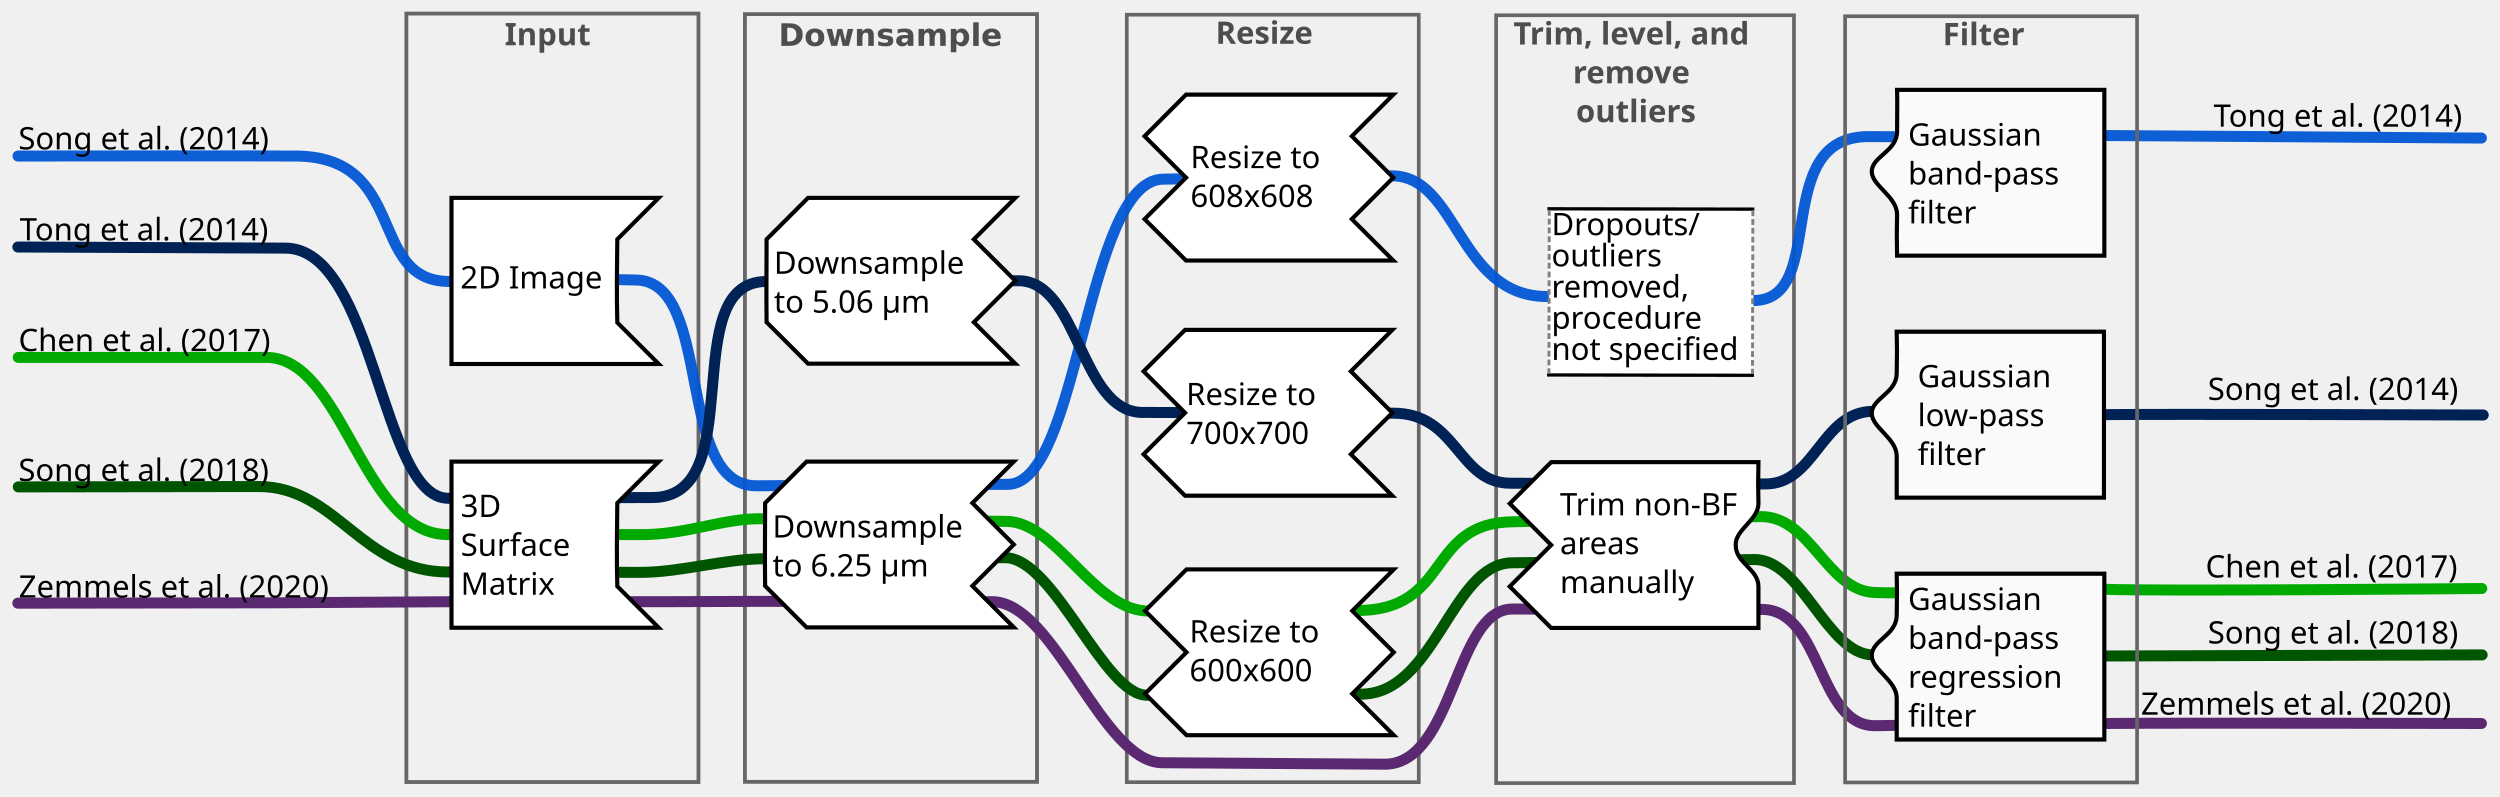
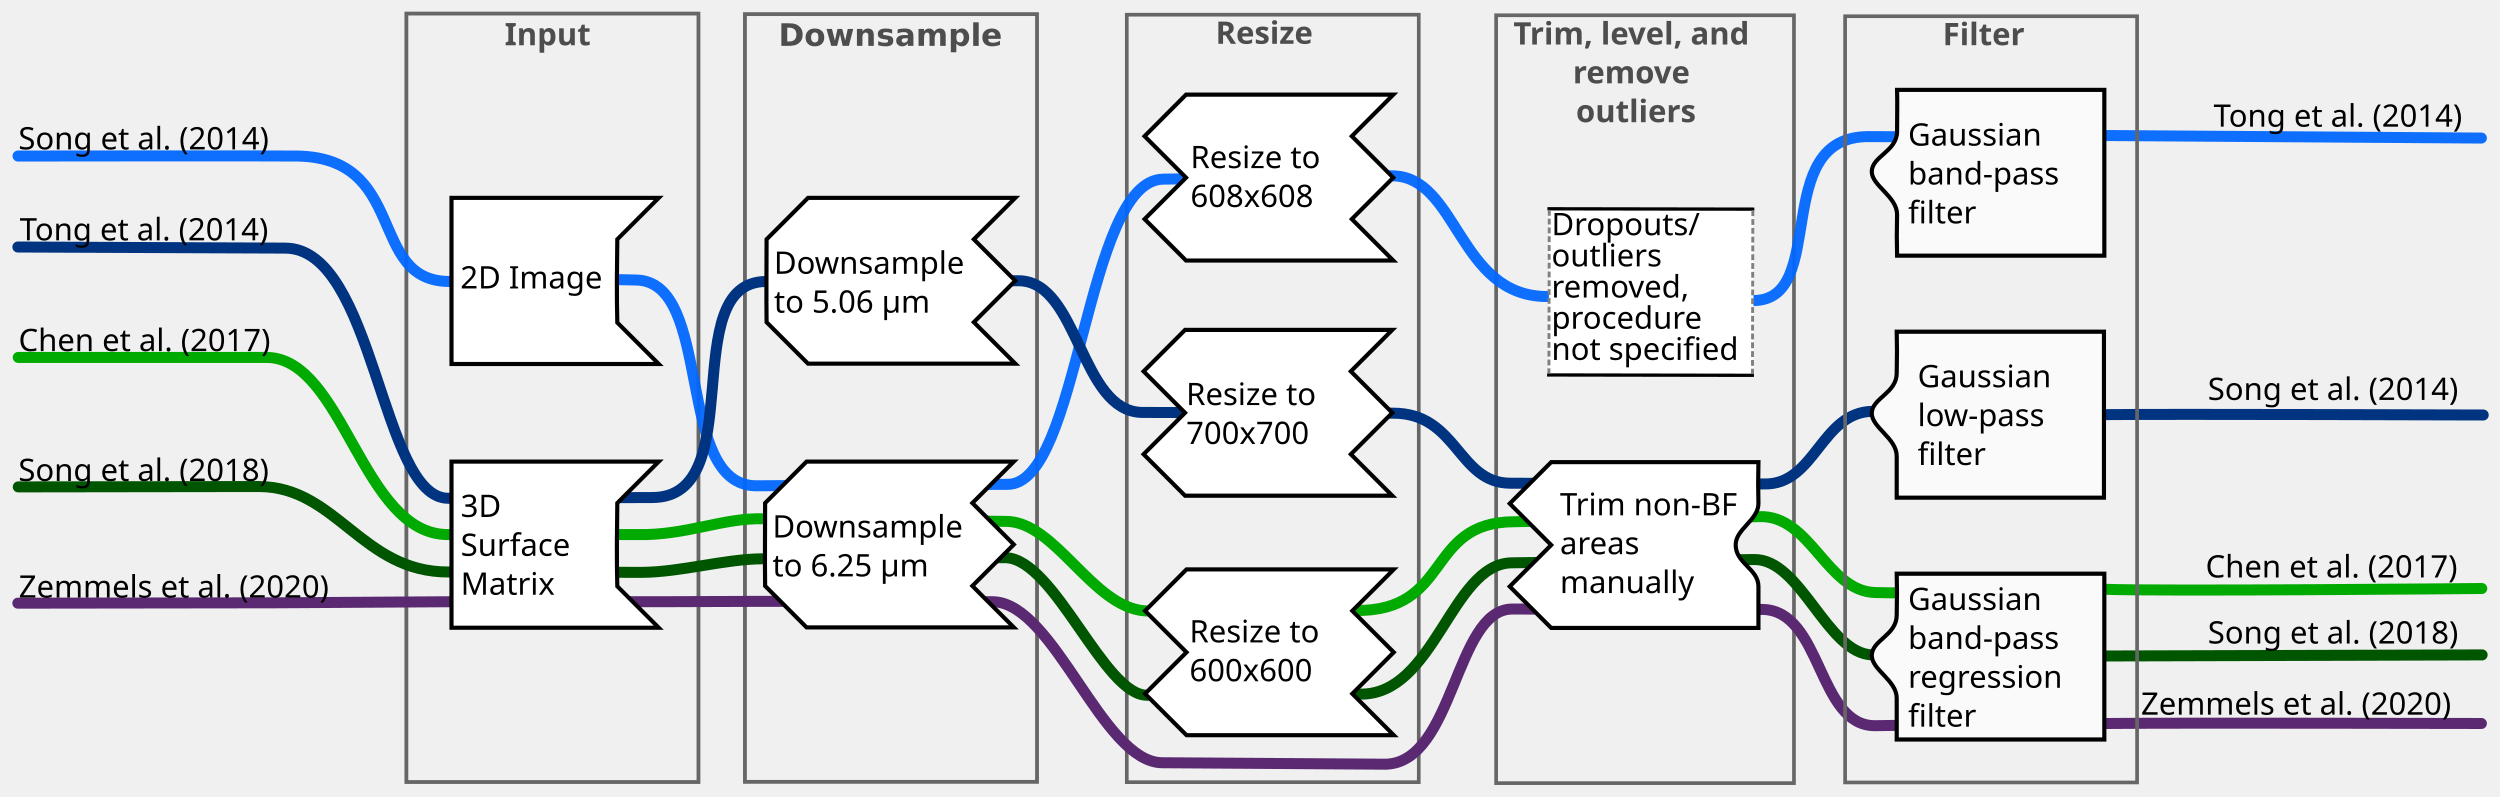
<svg xmlns="http://www.w3.org/2000/svg" xmlns:ns1="http://www.openswatchbook.org/uri/2009/osb" width="26.82in" height="8.547in" viewBox="0 0 681.2 217.2" version="1.1" id="svg8">
  <defs id="defs2">
    <linearGradient id="linearGradient6307" ns1:paint="solid">
      <stop style="stop-color:#000000;stop-opacity:1;" offset="0" id="stop6305" />
    </linearGradient>
    <linearGradient id="linearGradient4867" ns1:paint="solid">
      <stop style="stop-color:#f9ff00;stop-opacity:0;" offset="0" id="stop4865" />
    </linearGradient>
  </defs>
  <g id="layer3" transform="translate(-19.69,-73.96)" />
  <g id="layer1" transform="translate(-23.49,98.24)" />
  <g id="layer4" transform="translate(-19.69,-73.96)" />
  <g id="g7510" transform="translate(3.107,-90.66)">
    <rect y="94.51" x="199.8" height="209.3" width="79.63" id="rect6431-1" style="opacity:1;vector-effect:none;fill:none;fill-opacity:1;stroke:#666666;stroke-width:1.04;stroke-linecap:butt;stroke-linejoin:miter;stroke-miterlimit:4;stroke-dasharray:none;stroke-dashoffset:0;stroke-opacity:1" />
    <g transform="translate(71.03,4.613)" id="g7355">
      <path d="M 140.3,93.59 V 97.36 H 140.8 Q 141.8,97.36 142.3,96.87 Q 142.8,96.39 142.8,95.47 Q 142.8,94.55 142.3,94.07 Q 141.8,93.59 140.8,93.59 Z M 138.7,92.39 H 140.4 Q 141.8,92.39 142.4,92.59 Q 143.1,92.79 143.6,93.27 Q 144.1,93.69 144.3,94.23 Q 144.5,94.78 144.5,95.47 Q 144.5,96.17 144.3,96.72 Q 144.1,97.26 143.6,97.68 Q 143.1,98.16 142.4,98.36 Q 141.7,98.56 140.4,98.56 H 138.7 Z" style="font-style:normal;font-variant:normal;font-weight:bold;font-stretch:normal;font-size:8.467px;line-height:1.25;font-family:sans-serif;-inkscape-font-specification:'sans-serif, Bold';font-variant-ligatures:normal;font-variant-caps:normal;font-variant-numeric:normal;font-feature-settings:normal;text-align:start;letter-spacing:0px;word-spacing:0px;writing-mode:lr-tb;text-anchor:start;fill:#4d4d4d;fill-opacity:1;stroke:none;stroke-width:0.265" id="path7314" />
      <path d="M 147.8,94.88 Q 147.4,94.88 147.1,95.23 Q 146.8,95.58 146.8,96.25 Q 146.8,96.91 147.1,97.27 Q 147.4,97.62 147.8,97.62 Q 148.3,97.62 148.6,97.27 Q 148.8,96.91 148.8,96.25 Q 148.8,95.58 148.6,95.23 Q 148.3,94.88 147.8,94.88 Z M 147.8,93.82 Q 149,93.82 149.7,94.46 Q 150.4,95.11 150.4,96.25 Q 150.4,97.39 149.7,98.03 Q 149,98.68 147.8,98.68 Q 146.6,98.68 146,98.03 Q 145.3,97.39 145.3,96.25 Q 145.3,95.11 146,94.46 Q 146.6,93.82 147.8,93.82 Z" style="font-style:normal;font-variant:normal;font-weight:bold;font-stretch:normal;font-size:8.467px;line-height:1.25;font-family:sans-serif;-inkscape-font-specification:'sans-serif, Bold';font-variant-ligatures:normal;font-variant-caps:normal;font-variant-numeric:normal;font-feature-settings:normal;text-align:start;letter-spacing:0px;word-spacing:0px;writing-mode:lr-tb;text-anchor:start;fill:#4d4d4d;fill-opacity:1;stroke:none;stroke-width:0.265" id="path7316" />
      <path d="M 151,93.93 H 152.5 L 153.3,97.12 L 154,93.93 H 155.3 L 156.1,97.09 L 156.8,93.93 H 158.3 L 157.1,98.56 H 155.4 L 154.7,95.38 L 153.9,98.56 H 152.3 Z" style="font-style:normal;font-variant:normal;font-weight:bold;font-stretch:normal;font-size:8.467px;line-height:1.25;font-family:sans-serif;-inkscape-font-specification:'sans-serif, Bold';font-variant-ligatures:normal;font-variant-caps:normal;font-variant-numeric:normal;font-feature-settings:normal;text-align:start;letter-spacing:0px;word-spacing:0px;writing-mode:lr-tb;text-anchor:start;fill:#4d4d4d;fill-opacity:1;stroke:none;stroke-width:0.265" id="path7318" />
      <path d="M 163.9,95.74 V 98.56 H 162.4 V 98.1 V 96.4 Q 162.4,95.8 162.4,95.58 Q 162.4,95.35 162.3,95.24 Q 162.2,95.1 162.1,95.02 Q 161.9,94.93 161.8,94.93 Q 161.3,94.93 161,95.29 Q 160.8,95.65 160.8,96.28 V 98.56 H 159.3 V 93.93 H 160.8 V 94.61 Q 161.1,94.2 161.5,94.01 Q 161.8,93.82 162.3,93.82 Q 163.1,93.82 163.5,94.31 Q 163.9,94.8 163.9,95.74 Z" style="font-style:normal;font-variant:normal;font-weight:bold;font-stretch:normal;font-size:8.467px;line-height:1.25;font-family:sans-serif;-inkscape-font-specification:'sans-serif, Bold';font-variant-ligatures:normal;font-variant-caps:normal;font-variant-numeric:normal;font-feature-settings:normal;text-align:start;letter-spacing:0px;word-spacing:0px;writing-mode:lr-tb;text-anchor:start;fill:#4d4d4d;fill-opacity:1;stroke:none;stroke-width:0.265" id="path7320" />
      <path d="M 168.9,94.07 V 95.2 Q 168.5,95 168,94.9 Q 167.6,94.8 167.2,94.8 Q 166.8,94.8 166.6,94.91 Q 166.4,95.01 166.4,95.23 Q 166.4,95.41 166.5,95.5 Q 166.7,95.6 167.1,95.65 L 167.3,95.68 Q 168.5,95.83 168.9,96.16 Q 169.2,96.49 169.2,97.2 Q 169.2,97.94 168.7,98.31 Q 168.2,98.68 167.1,98.68 Q 166.6,98.68 166.1,98.61 Q 165.6,98.54 165.1,98.39 V 97.27 Q 165.6,97.48 166,97.59 Q 166.5,97.7 167,97.7 Q 167.4,97.7 167.6,97.58 Q 167.8,97.46 167.8,97.22 Q 167.8,97.02 167.7,96.93 Q 167.5,96.83 167.1,96.77 L 166.8,96.74 Q 165.8,96.62 165.4,96.28 Q 165,95.95 165,95.26 Q 165,94.53 165.6,94.17 Q 166.1,93.82 167.1,93.82 Q 167.5,93.82 168,93.88 Q 168.4,93.94 168.9,94.07 Z" style="font-style:normal;font-variant:normal;font-weight:bold;font-stretch:normal;font-size:8.467px;line-height:1.25;font-family:sans-serif;-inkscape-font-specification:'sans-serif, Bold';font-variant-ligatures:normal;font-variant-caps:normal;font-variant-numeric:normal;font-feature-settings:normal;text-align:start;letter-spacing:0px;word-spacing:0px;writing-mode:lr-tb;text-anchor:start;fill:#4d4d4d;fill-opacity:1;stroke:none;stroke-width:0.265" id="path7322" />
      <path d="M 172.4,96.48 Q 172,96.48 171.7,96.63 Q 171.5,96.79 171.5,97.1 Q 171.5,97.38 171.7,97.54 Q 171.9,97.7 172.2,97.7 Q 172.6,97.7 172.9,97.4 Q 173.2,97.1 173.2,96.65 V 96.48 Z M 174.7,95.92 V 98.56 H 173.2 V 97.87 Q 172.9,98.3 172.5,98.49 Q 172.2,98.68 171.6,98.68 Q 170.9,98.68 170.5,98.26 Q 170,97.84 170,97.17 Q 170,96.36 170.6,95.98 Q 171.1,95.6 172.3,95.6 H 173.2 V 95.48 Q 173.2,95.13 172.9,94.97 Q 172.7,94.8 172.1,94.8 Q 171.6,94.8 171.2,94.9 Q 170.8,94.99 170.4,95.18 V 94.05 Q 170.9,93.94 171.4,93.88 Q 171.9,93.82 172.3,93.82 Q 173.6,93.82 174.1,94.31 Q 174.7,94.81 174.7,95.92 Z" style="font-style:normal;font-variant:normal;font-weight:bold;font-stretch:normal;font-size:8.467px;line-height:1.25;font-family:sans-serif;-inkscape-font-specification:'sans-serif, Bold';font-variant-ligatures:normal;font-variant-caps:normal;font-variant-numeric:normal;font-feature-settings:normal;text-align:start;letter-spacing:0px;word-spacing:0px;writing-mode:lr-tb;text-anchor:start;fill:#4d4d4d;fill-opacity:1;stroke:none;stroke-width:0.265" id="path7324" />
      <path d="M 180.4,94.7 Q 180.7,94.27 181,94.05 Q 181.4,93.82 181.9,93.82 Q 182.7,93.82 183.1,94.31 Q 183.5,94.8 183.5,95.74 V 98.56 H 182 V 96.15 Q 182,96.09 182,96.03 Q 182,95.98 182,95.87 Q 182,95.38 181.9,95.16 Q 181.8,94.93 181.4,94.93 Q 181,94.93 180.8,95.28 Q 180.6,95.63 180.5,96.29 V 98.56 H 179.1 V 96.15 Q 179.1,95.38 178.9,95.16 Q 178.8,94.93 178.5,94.93 Q 178,94.93 177.8,95.29 Q 177.6,95.63 177.6,96.28 V 98.56 H 176.1 V 93.93 H 177.6 V 94.61 Q 177.8,94.21 178.2,94.02 Q 178.5,93.82 179,93.82 Q 179.4,93.82 179.8,94.05 Q 180.2,94.28 180.4,94.7 Z" style="font-style:normal;font-variant:normal;font-weight:bold;font-stretch:normal;font-size:8.467px;line-height:1.25;font-family:sans-serif;-inkscape-font-specification:'sans-serif, Bold';font-variant-ligatures:normal;font-variant-caps:normal;font-variant-numeric:normal;font-feature-settings:normal;text-align:start;letter-spacing:0px;word-spacing:0px;writing-mode:lr-tb;text-anchor:start;fill:#4d4d4d;fill-opacity:1;stroke:none;stroke-width:0.265" id="path7326" />
      <path d="M 186.4,97.89 V 100.3 H 184.9 V 93.93 H 186.4 V 94.61 Q 186.7,94.2 187.1,94.01 Q 187.4,93.82 187.9,93.82 Q 188.8,93.82 189.3,94.5 Q 189.9,95.18 189.9,96.25 Q 189.9,97.32 189.3,98 Q 188.8,98.68 187.9,98.68 Q 187.4,98.68 187.1,98.49 Q 186.7,98.3 186.4,97.89 Z M 187.4,94.89 Q 186.9,94.89 186.6,95.24 Q 186.4,95.59 186.4,96.25 Q 186.4,96.91 186.6,97.26 Q 186.9,97.6 187.4,97.6 Q 187.9,97.6 188.1,97.26 Q 188.4,96.91 188.4,96.25 Q 188.4,95.59 188.1,95.24 Q 187.9,94.89 187.4,94.89 Z" style="font-style:normal;font-variant:normal;font-weight:bold;font-stretch:normal;font-size:8.467px;line-height:1.25;font-family:sans-serif;-inkscape-font-specification:'sans-serif, Bold';font-variant-ligatures:normal;font-variant-caps:normal;font-variant-numeric:normal;font-feature-settings:normal;text-align:start;letter-spacing:0px;word-spacing:0px;writing-mode:lr-tb;text-anchor:start;fill:#4d4d4d;fill-opacity:1;stroke:none;stroke-width:0.265" id="path7328" />
      <path d="M 191,92.13 H 192.5 V 98.56 H 191 Z" style="font-style:normal;font-variant:normal;font-weight:bold;font-stretch:normal;font-size:8.467px;line-height:1.25;font-family:sans-serif;-inkscape-font-specification:'sans-serif, Bold';font-variant-ligatures:normal;font-variant-caps:normal;font-variant-numeric:normal;font-feature-settings:normal;text-align:start;letter-spacing:0px;word-spacing:0px;writing-mode:lr-tb;text-anchor:start;fill:#4d4d4d;fill-opacity:1;stroke:none;stroke-width:0.265" id="path7330" />
      <path d="M 198.5,96.23 V 96.65 H 195.1 Q 195.1,97.18 195.4,97.44 Q 195.8,97.7 196.3,97.7 Q 196.8,97.7 197.3,97.56 Q 197.8,97.42 198.3,97.14 V 98.28 Q 197.8,98.48 197.2,98.58 Q 196.7,98.68 196.2,98.68 Q 194.9,98.68 194.2,98.04 Q 193.5,97.4 193.5,96.25 Q 193.5,95.12 194.2,94.47 Q 194.9,93.82 196.1,93.82 Q 197.2,93.82 197.9,94.48 Q 198.5,95.13 198.5,96.23 Z M 197,95.74 Q 197,95.32 196.7,95.06 Q 196.5,94.8 196.1,94.8 Q 195.7,94.8 195.4,95.05 Q 195.1,95.29 195.1,95.74 Z" style="font-style:normal;font-variant:normal;font-weight:bold;font-stretch:normal;font-size:8.467px;line-height:1.25;font-family:sans-serif;-inkscape-font-specification:'sans-serif, Bold';font-variant-ligatures:normal;font-variant-caps:normal;font-variant-numeric:normal;font-feature-settings:normal;text-align:start;letter-spacing:0px;word-spacing:0px;writing-mode:lr-tb;text-anchor:start;fill:#4d4d4d;fill-opacity:1;stroke:none;stroke-width:0.265" id="path7332" />
    </g>
  </g>
  <g id="g7515" style="stroke-width:1;stroke-miterlimit:4;stroke-dasharray:none" transform="translate(3.107,-90.66)">
    <path id="rect6431-1-2" d="M 303.9,94.67 H 383.5 V 303.9 H 303.9 Z" style="opacity:1;vector-effect:none;fill:none;fill-opacity:1;stroke:#666666;stroke-width:1;stroke-linecap:butt;stroke-linejoin:miter;stroke-miterlimit:4;stroke-dasharray:none;stroke-dashoffset:0;stroke-opacity:1" />
    <text xml:space="preserve" style="font-style:normal;font-variant:normal;font-weight:normal;font-stretch:normal;font-size:6.351px;line-height:1.25;font-family:sans-serif;-inkscape-font-specification:'sans-serif, Normal';font-variant-ligatures:normal;font-variant-caps:normal;font-variant-numeric:normal;font-feature-settings:normal;text-align:start;letter-spacing:0px;word-spacing:0px;writing-mode:lr-tb;text-anchor:start;fill:#000000;fill-opacity:1;stroke:none;stroke-width:1;stroke-miterlimit:4;stroke-dasharray:none" x="328.1" y="102.6" id="text7259-8">
      <tspan id="tspan7257-9" x="328.1" y="102.6" style="font-style:normal;font-variant:normal;font-weight:bold;font-stretch:normal;font-size:8.468px;font-family:sans-serif;-inkscape-font-specification:'sans-serif, Bold';font-variant-ligatures:normal;font-variant-caps:normal;font-variant-numeric:normal;font-feature-settings:normal;text-align:start;writing-mode:lr-tb;text-anchor:start;fill:#4d4d4d;stroke-width:1;stroke-miterlimit:4;stroke-dasharray:none">Resize</tspan>
    </text>
  </g>
  <path style="opacity:1;vector-effect:none;fill:none;fill-opacity:1;stroke:#666666;stroke-width:1;stroke-linecap:butt;stroke-linejoin:miter;stroke-miterlimit:4;stroke-dasharray:none;stroke-dashoffset:0;stroke-opacity:1" d="M 407.7,4.161 H 488.9 V 213.5 H 407.7 Z" id="rect6431-1-2-8" />
  <text id="text7259-8-3" y="12.14" x="448.3" style="font-style:normal;font-variant:normal;font-weight:normal;font-stretch:normal;font-size:6.351px;line-height:1.25;font-family:sans-serif;-inkscape-font-specification:'sans-serif, Normal';font-variant-ligatures:normal;font-variant-caps:normal;font-variant-numeric:normal;font-feature-settings:normal;text-align:start;letter-spacing:0px;word-spacing:0px;writing-mode:lr-tb;text-anchor:start;fill:#000000;fill-opacity:1;stroke:none;stroke-width:0.265" xml:space="preserve">
    <tspan id="tspan7827" style="font-style:normal;font-variant:normal;font-weight:bold;font-stretch:normal;font-size:8.468px;font-family:sans-serif;-inkscape-font-specification:'sans-serif, Bold';font-variant-ligatures:normal;font-variant-caps:normal;font-variant-numeric:normal;font-feature-settings:normal;text-align:center;writing-mode:lr-tb;text-anchor:middle;fill:#4d4d4d;fill-opacity:1" x="449.8" y="12.14">Trim, level, and </tspan>
    <tspan id="tspan7829" style="font-style:normal;font-variant:normal;font-weight:bold;font-stretch:normal;font-size:8.468px;font-family:sans-serif;-inkscape-font-specification:'sans-serif, Bold';font-variant-ligatures:normal;font-variant-caps:normal;font-variant-numeric:normal;font-feature-settings:normal;text-align:center;writing-mode:lr-tb;text-anchor:middle;fill:#4d4d4d;fill-opacity:1" x="449.8" y="22.72">remove </tspan>
    <tspan id="tspan7831" style="font-style:normal;font-variant:normal;font-weight:bold;font-stretch:normal;font-size:8.468px;font-family:sans-serif;-inkscape-font-specification:'sans-serif, Bold';font-variant-ligatures:normal;font-variant-caps:normal;font-variant-numeric:normal;font-feature-settings:normal;text-align:center;writing-mode:lr-tb;text-anchor:middle;fill:#4d4d4d;fill-opacity:1" x="448.3" y="33.31">outliers</tspan>
  </text>
  <g id="g7496" transform="translate(3.107,-90.66)">
    <rect y="94.36" x="107.5" height="209.5" width="79.63" id="rect6431" style="opacity:1;vector-effect:none;fill:none;fill-opacity:1;stroke:#666666;stroke-width:1.04;stroke-linecap:butt;stroke-linejoin:miter;stroke-miterlimit:4;stroke-dasharray:none;stroke-dashoffset:0;stroke-opacity:1" />
    <text id="text7259" y="103" x="134.3" style="font-style:normal;font-variant:normal;font-weight:normal;font-stretch:normal;font-size:6.35px;line-height:1.25;font-family:sans-serif;-inkscape-font-specification:'sans-serif, Normal';font-variant-ligatures:normal;font-variant-caps:normal;font-variant-numeric:normal;font-feature-settings:normal;text-align:start;letter-spacing:0px;word-spacing:0px;writing-mode:lr-tb;text-anchor:start;fill:#000000;fill-opacity:1;stroke:none;stroke-width:0.265" xml:space="preserve">
      <tspan style="font-style:normal;font-variant:normal;font-weight:bold;font-stretch:normal;font-size:8.467px;font-family:sans-serif;-inkscape-font-specification:'sans-serif, Bold';font-variant-ligatures:normal;font-variant-caps:normal;font-variant-numeric:normal;font-feature-settings:normal;text-align:start;writing-mode:lr-tb;text-anchor:start;fill:#4d4d4d;stroke-width:0.265" y="103" x="134.3" id="tspan7257">Input </tspan>
    </text>
  </g>
  <g id="layer2" style="display:inline" transform="translate(-19.69,-73.96)">
-     <path style="fill:none;stroke:#0055d4;stroke-width:3;stroke-linecap:round;stroke-linejoin:round;stroke-miterlimit:4;stroke-dasharray:none;stroke-opacity:0.941" d="M 24.42,116.5 C 24.42,116.5 95.15,116.4 99.33,116.5 C 131.3,116.1 119.2,150.7 142.1,150.7 C 156.8,150.7 182,149.9 192.9,150.3 C 214.3,150.6 203.2,206.5 225.8,206.4 C 248,206.2 270.9,206.1 294.1,206 C 313.9,206.4 315.3,123.1 336.6,122.8 L 398.9,121.9 C 417,121.8 416.9,154.7 441.2,154.8 C 455.6,154.4 483.4,155.9 497.4,155.9 C 518.4,156 501.7,111.1 529,111.2 C 549.9,111.4 592.4,110.9 592.4,110.9 L 696,111.6" id="path355" />
-     <path style="fill:none;stroke:#002255;stroke-width:3;stroke-linecap:round;stroke-linejoin:round;stroke-miterlimit:4;stroke-dasharray:none;stroke-opacity:1" d="M 24.38,141.3 L 97.1,141.6 C 121.8,141.4 123.2,209.8 141.7,209.8 L 197.3,209.6 C 224.4,209.6 203.5,150.8 228.4,150.7 L 297.3,150.5 C 313.7,150.7 313.9,186.2 330.9,186.4 L 399.2,186.6 C 416.9,186.5 416.9,205.7 431.3,205.7 L 500.5,205.9 C 514.4,206.2 516,186.2 530.1,186.1 C 548.7,186 583.7,186.9 592.9,187 C 611.5,186.8 696.5,187.1 696.5,187.1" id="path6311" />
+     <path style="fill:none;stroke:#0066ff;stroke-width:3.001;stroke-linecap:round;stroke-linejoin:round;stroke-miterlimit:4;stroke-dasharray:none;stroke-opacity:0.941" d="M 24.42,116.5 C 24.42,116.5 95.15,116.4 99.33,116.5 C 131.3,116.1 119.2,150.7 142.1,150.7 C 156.8,150.7 182,149.9 192.9,150.3 C 214.3,150.6 203.2,206.5 225.8,206.4 C 248,206.2 270.9,206.1 294.1,206 C 313.9,206.4 315.3,123.1 336.6,122.8 L 398.9,121.9 C 417,121.8 416.9,154.7 441.2,154.8 C 455.6,154.4 483.4,155.9 497.4,155.9 C 518.4,156 501.7,111.1 529,111.2 C 549.9,111.4 592.4,110.9 592.4,110.9 L 696,111.6" id="path355" />
+     <path style="fill:none;stroke:#003380;stroke-width:3;stroke-linecap:round;stroke-linejoin:round;stroke-miterlimit:4;stroke-dasharray:none;stroke-opacity:1" d="M 24.38,141.3 L 97.1,141.6 C 121.8,141.4 123.2,209.8 141.7,209.8 L 197.3,209.6 C 224.4,209.6 203.5,150.8 228.4,150.7 L 297.3,150.5 C 313.7,150.7 313.9,186.2 330.9,186.4 L 399.2,186.6 C 416.9,186.5 416.9,205.7 431.3,205.7 L 500.5,205.9 C 514.4,206.2 516,186.2 530.1,186.1 C 548.7,186 583.7,186.9 592.9,187 C 611.5,186.8 696.5,187.1 696.5,187.1" id="path6311" />
    <path style="fill:none;stroke:#00aa00;stroke-width:3;stroke-linecap:round;stroke-linejoin:round;stroke-miterlimit:4;stroke-dasharray:none;stroke-opacity:1" d="M 24.48,171.4 H 92.15 C 113.3,171.5 118.1,219.8 141.7,219.7 H 193.2 C 206.6,220 216.8,215 227.8,215.4 L 293.7,216.1 C 307.2,216 317.2,239.4 331.6,240.5 L 388.8,240.4 C 415.6,240.8 407.8,216.3 432.3,216.2 L 499.2,214.8 C 513.2,214.4 517.4,235.1 530.7,235.5 C 548,236 584.9,234.5 593,234.6 C 607.2,235.2 696.1,234.4 696.1,234.4" id="path6313" />
    <path style="fill:none;stroke:#005500;stroke-width:3;stroke-linecap:round;stroke-linejoin:round;stroke-miterlimit:4;stroke-dasharray:none;stroke-opacity:1" d="M 24.49,206.7 L 90.17,206.6 C 111.3,206.7 118.2,230 141.8,229.9 L 194.6,230 C 205.3,229.9 216.9,226.4 227.3,226.3 L 293.7,226 C 307.1,226.4 320.5,263.7 332.3,263.5 L 390.2,263.2 C 410.7,263.6 415.1,227.7 431.6,227.4 L 497.7,226.5 C 510.6,226.3 517.6,252.4 530.1,252.5 L 592.9,252.8 L 696.2,252.5" id="path6313-3" />
    <path style="fill:none;stroke:#5a2971;stroke-width:3;stroke-linecap:round;stroke-linejoin:round;stroke-miterlimit:4;stroke-dasharray:none;stroke-opacity:1" d="M 24.37,238.4 L 94.63,238.3 L 142.9,238 H 200.1 L 227.8,237.9 L 290.3,238 C 307.1,238.5 320,281.9 336.4,281.9 L 397.3,282.3 C 416,281.8 416.1,240.2 431.7,240 L 500,240.1 C 516.4,240.4 514.9,272 530.8,271.8 C 543.7,271.6 582.5,271 594.3,271.2 C 611.5,271 696,271.2 696,271.2" id="path6429" />
    <g id="g6877" transform="translate(2.001,-3.212)">
      <g id="g938">
        <text xml:space="preserve" style="font-style:normal;font-weight:normal;font-size:10.583px;line-height:1.25;font-family:sans-serif;letter-spacing:0px;word-spacing:0px;fill:#000000;fill-opacity:1;stroke:none;stroke-width:0.265" x="22.51" y="117.9" id="text6831">
          <tspan id="tspan6829" x="22.51" y="117.9" style="font-style:normal;font-variant:normal;font-weight:normal;font-stretch:normal;font-size:8.467px;font-family:sans-serif;-inkscape-font-specification:'sans-serif, Normal';font-variant-ligatures:normal;font-variant-caps:normal;font-variant-numeric:normal;font-feature-settings:normal;text-align:start;writing-mode:lr-tb;text-anchor:start;stroke-width:0.265">Song et al. (2014)</tspan>
        </text>
        <text id="text6835" y="142.7" x="22.89" style="font-style:normal;font-weight:normal;font-size:10.583px;line-height:1.25;font-family:sans-serif;letter-spacing:0px;word-spacing:0px;fill:#000000;fill-opacity:1;stroke:none;stroke-width:0.265" xml:space="preserve">
          <tspan style="font-style:normal;font-variant:normal;font-weight:normal;font-stretch:normal;font-size:8.467px;font-family:sans-serif;-inkscape-font-specification:'sans-serif, Normal';font-variant-ligatures:normal;font-variant-caps:normal;font-variant-numeric:normal;font-feature-settings:normal;text-align:start;writing-mode:lr-tb;text-anchor:start;stroke-width:0.265" y="142.7" x="22.89" id="tspan6833">Tong et al. (2014)</tspan>
        </text>
        <text xml:space="preserve" style="font-style:normal;font-weight:normal;font-size:10.583px;line-height:1.25;font-family:sans-serif;letter-spacing:0px;word-spacing:0px;fill:#000000;fill-opacity:1;stroke:none;stroke-width:0.265" x="22.56" y="172.9" id="text6839">
          <tspan id="tspan6837" x="22.56" y="172.9" style="font-style:normal;font-variant:normal;font-weight:normal;font-stretch:normal;font-size:8.467px;font-family:sans-serif;-inkscape-font-specification:'sans-serif, Normal';font-variant-ligatures:normal;font-variant-caps:normal;font-variant-numeric:normal;font-feature-settings:normal;text-align:start;writing-mode:lr-tb;text-anchor:start;stroke-width:0.265">Chen et al. (2017)</tspan>
        </text>
        <text id="text6843" y="208.3" x="22.51" style="font-style:normal;font-weight:normal;font-size:10.583px;line-height:1.25;font-family:sans-serif;letter-spacing:0px;word-spacing:0px;fill:#000000;fill-opacity:1;stroke:none;stroke-width:0.265" xml:space="preserve">
          <tspan style="font-style:normal;font-variant:normal;font-weight:normal;font-stretch:normal;font-size:8.467px;font-family:sans-serif;-inkscape-font-specification:'sans-serif, Normal';font-variant-ligatures:normal;font-variant-caps:normal;font-variant-numeric:normal;font-feature-settings:normal;text-align:start;writing-mode:lr-tb;text-anchor:start;stroke-width:0.265" y="208.3" x="22.51" id="tspan6841">Song et al. (2018)</tspan>
        </text>
        <text xml:space="preserve" style="font-style:normal;font-weight:normal;font-size:10.583px;line-height:1.25;font-family:sans-serif;letter-spacing:0px;word-spacing:0px;fill:#000000;fill-opacity:1;stroke:none;stroke-width:0.265" x="22.62" y="240.1" id="text6847">
          <tspan id="tspan6845" x="22.62" y="240.1" style="font-style:normal;font-variant:normal;font-weight:normal;font-stretch:normal;font-size:8.467px;font-family:sans-serif;-inkscape-font-specification:'sans-serif, Normal';font-variant-ligatures:normal;font-variant-caps:normal;font-variant-numeric:normal;font-feature-settings:normal;text-align:start;writing-mode:lr-tb;text-anchor:start;stroke-width:0.265">Zemmels et al. (2020)</tspan>
        </text>
      </g>
    </g>
    <g id="g163">
      <path id="path3752-9-9" d="M 142.6,127.9 V 139.2 V 150.6 V 161.9 V 173.2 H 199.1 L 187.8,161.9 C 187.6,154.3 187.7,146.8 187.8,139.2 L 199.1,127.9 Z" style="fill:#ffffff;fill-opacity:1;stroke:#000000;stroke-width:1.131px;stroke-linecap:butt;stroke-linejoin:miter;stroke-opacity:1" />
      <text id="text4809" y="152.6" x="145" style="font-style:normal;font-weight:normal;font-size:10.583px;line-height:1.25;font-family:sans-serif;letter-spacing:0px;word-spacing:0px;fill:#000000;fill-opacity:1;stroke:none;stroke-width:0.265" xml:space="preserve">
        <tspan style="font-style:normal;font-variant:normal;font-weight:normal;font-stretch:normal;font-size:8.467px;font-family:sans-serif;-inkscape-font-specification:'sans-serif, Normal';font-variant-ligatures:normal;font-variant-caps:normal;font-variant-numeric:normal;font-feature-settings:normal;text-align:start;writing-mode:lr-tb;text-anchor:start;stroke-width:0.265" y="152.6" x="145" id="tspan4807">2D Image</tspan>
      </text>
    </g>
    <g id="g170">
      <path id="path3752-9" d="M 142.6,199.8 V 211.1 V 222.4 V 233.8 V 245.1 H 199.1 L 187.8,233.8 C 187.6,226.2 187.7,218.7 187.8,211.1 L 199.1,199.8 Z" style="fill:#ffffff;fill-opacity:1;stroke:#000000;stroke-width:1.131px;stroke-linecap:butt;stroke-linejoin:miter;stroke-opacity:1" />
      <text id="text4845" y="214.9" x="145.1" style="font-style:normal;font-weight:normal;font-size:5.644px;line-height:1.25;font-family:sans-serif;letter-spacing:0px;word-spacing:0px;fill:#000000;fill-opacity:1;stroke:none;stroke-width:0.265" xml:space="preserve">
        <tspan style="font-size:8.467px;stroke-width:0.265" y="214.9" x="145.1" id="tspan4843">3D </tspan>
        <tspan id="tspan1210" style="font-size:8.467px;stroke-width:0.265" y="225.5" x="145.1">Surface</tspan>
        <tspan id="tspan4847" style="font-size:8.467px;stroke-width:0.265" y="236.1" x="145.1">Matrix</tspan>
      </text>
    </g>
    <g id="g7578" transform="matrix(1,0,0,0.9985,-64.77,-16.57)" style="stroke-width:1.001;stroke-miterlimit:4;stroke-dasharray:none">
      <path id="rect6431-1-2-85" d="M 587.3,95.1 H 666.9 V 304.3 H 587.3 Z" style="opacity:1;vector-effect:none;fill:none;fill-opacity:1;stroke:#666666;stroke-width:1.001;stroke-linecap:butt;stroke-linejoin:miter;stroke-miterlimit:4;stroke-dasharray:none;stroke-dashoffset:0;stroke-opacity:1" />
      <text xml:space="preserve" style="font-style:normal;font-variant:normal;font-weight:normal;font-stretch:normal;font-size:6.351px;line-height:1.25;font-family:sans-serif;-inkscape-font-specification:'sans-serif, Normal';font-variant-ligatures:normal;font-variant-caps:normal;font-variant-numeric:normal;font-feature-settings:normal;text-align:start;letter-spacing:0px;word-spacing:0px;writing-mode:lr-tb;text-anchor:start;fill:#000000;fill-opacity:1;stroke:none;stroke-width:1.001;stroke-miterlimit:4;stroke-dasharray:none" x="613.9" y="103" id="text7259-8-5">
        <tspan id="tspan7257-9-0" x="613.9" y="103" style="font-style:normal;font-variant:normal;font-weight:bold;font-stretch:normal;font-size:8.468px;font-family:sans-serif;-inkscape-font-specification:'sans-serif, Bold';font-variant-ligatures:normal;font-variant-caps:normal;font-variant-numeric:normal;font-feature-settings:normal;text-align:start;writing-mode:lr-tb;text-anchor:start;fill:#4d4d4d;stroke-width:1.001;stroke-miterlimit:4;stroke-dasharray:none">Filter</tspan>
      </text>
    </g>
    <text xml:space="preserve" style="font-style:normal;font-weight:normal;font-size:10.583px;line-height:1.25;font-family:sans-serif;letter-spacing:0px;word-spacing:0px;fill:#000000;fill-opacity:1;stroke:none;stroke-width:0.265" x="621.4" y="183" id="text6831-4">
      <tspan id="tspan6829-9" x="621.4" y="183" style="font-style:normal;font-variant:normal;font-weight:normal;font-stretch:normal;font-size:8.467px;font-family:sans-serif;-inkscape-font-specification:'sans-serif, Normal';font-variant-ligatures:normal;font-variant-caps:normal;font-variant-numeric:normal;font-feature-settings:normal;text-align:start;writing-mode:lr-tb;text-anchor:start;stroke-width:0.265">Song et al. (2014)</tspan>
    </text>
    <text id="text6835-3" y="108.5" x="623" style="font-style:normal;font-weight:normal;font-size:10.583px;line-height:1.25;font-family:sans-serif;letter-spacing:0px;word-spacing:0px;fill:#000000;fill-opacity:1;stroke:none;stroke-width:0.265" xml:space="preserve">
      <tspan style="font-style:normal;font-variant:normal;font-weight:normal;font-stretch:normal;font-size:8.467px;font-family:sans-serif;-inkscape-font-specification:'sans-serif, Normal';font-variant-ligatures:normal;font-variant-caps:normal;font-variant-numeric:normal;font-feature-settings:normal;text-align:start;writing-mode:lr-tb;text-anchor:start;stroke-width:0.265" y="108.5" x="623" id="tspan6833-1">Tong et al. (2014)</tspan>
    </text>
    <text xml:space="preserve" style="font-style:normal;font-weight:normal;font-size:10.583px;line-height:1.25;font-family:sans-serif;letter-spacing:0px;word-spacing:0px;fill:#000000;fill-opacity:1;stroke:none;stroke-width:0.265" x="620.8" y="231.4" id="text6839-3">
      <tspan id="tspan6837-8" x="620.8" y="231.4" style="font-style:normal;font-variant:normal;font-weight:normal;font-stretch:normal;font-size:8.467px;font-family:sans-serif;-inkscape-font-specification:'sans-serif, Normal';font-variant-ligatures:normal;font-variant-caps:normal;font-variant-numeric:normal;font-feature-settings:normal;text-align:start;writing-mode:lr-tb;text-anchor:start;stroke-width:0.265">Chen et al. (2017)</tspan>
    </text>
    <text id="text6843-7" y="249.4" x="621.4" style="font-style:normal;font-weight:normal;font-size:10.583px;line-height:1.25;font-family:sans-serif;letter-spacing:0px;word-spacing:0px;fill:#000000;fill-opacity:1;stroke:none;stroke-width:0.265" xml:space="preserve">
      <tspan style="font-style:normal;font-variant:normal;font-weight:normal;font-stretch:normal;font-size:8.467px;font-family:sans-serif;-inkscape-font-specification:'sans-serif, Normal';font-variant-ligatures:normal;font-variant-caps:normal;font-variant-numeric:normal;font-feature-settings:normal;text-align:start;writing-mode:lr-tb;text-anchor:start;stroke-width:0.265" y="249.4" x="621.4" id="tspan6841-9">Song et al. (2018)</tspan>
    </text>
    <text xml:space="preserve" style="font-style:normal;font-weight:normal;font-size:10.583px;line-height:1.25;font-family:sans-serif;letter-spacing:0px;word-spacing:0px;fill:#000000;fill-opacity:1;stroke:none;stroke-width:0.265" x="603.2" y="268.8" id="text6847-3">
      <tspan id="tspan6845-8" x="603.2" y="268.8" style="font-style:normal;font-variant:normal;font-weight:normal;font-stretch:normal;font-size:8.467px;font-family:sans-serif;-inkscape-font-specification:'sans-serif, Normal';font-variant-ligatures:normal;font-variant-caps:normal;font-variant-numeric:normal;font-feature-settings:normal;text-align:start;writing-mode:lr-tb;text-anchor:start;stroke-width:0.265">Zemmels et al. (2020)</tspan>
    </text>
    <g id="g223" transform="translate(0,74.93)">
      <g id="g267">
        <path style="display:inline;fill:#fafafa;fill-opacity:1;stroke:#000000;stroke-width:1.131px;stroke-linecap:butt;stroke-linejoin:miter;stroke-opacity:1" d="M 536.6,89.46 C 536.7,94.24 536.7,94.62 536.6,100.8 C 536.6,106.2 529.8,107.6 529.8,111.7 C 529.8,115.6 536.6,118.5 536.6,123.4 C 536.6,128.2 536.6,130.4 536.6,134.7 H 593.1 V 89.46 Z" id="path3752-3-2" />
        <text xml:space="preserve" style="font-style:normal;font-weight:normal;font-size:5.644px;line-height:1.25;font-family:sans-serif;letter-spacing:0px;word-spacing:0px;fill:#000000;fill-opacity:1;stroke:none;stroke-width:0.265" x="542.3" y="104.6" id="text5264">
          <tspan id="tspan5262" x="542.3" y="104.6" style="font-size:8.467px;stroke-width:0.265">Gaussian</tspan>
          <tspan x="542.3" y="115.2" style="font-size:8.467px;stroke-width:0.265" id="tspan5266">low-pass </tspan>
          <tspan x="542.3" y="125.8" style="font-size:8.467px;stroke-width:0.265" id="tspan5270">filter</tspan>
        </text>
      </g>
    </g>
    <g id="g230" transform="translate(0,-65.44)">
      <g id="g260">
        <path style="display:inline;fill:#fafafa;fill-opacity:1;stroke:#000000;stroke-width:1.131px;stroke-linecap:butt;stroke-linejoin:miter;stroke-opacity:1" d="M 536.7,163.9 C 536.8,168.7 536.7,169 536.7,175.2 C 536.7,180.7 529.8,182 529.8,186.2 C 529.8,190 536.6,192.9 536.7,197.8 C 536.6,202.6 536.6,204.9 536.7,209.1 H 593.2 V 163.9 Z" id="path3752-3-2-11" />
        <text xml:space="preserve" style="font-style:normal;font-weight:normal;font-size:5.644px;line-height:1.25;font-family:sans-serif;letter-spacing:0px;word-spacing:0px;fill:#000000;fill-opacity:1;stroke:none;stroke-width:0.265" x="539.7" y="179.1" id="text5276">
          <tspan id="tspan5274" x="539.7" y="179.1" style="font-size:8.467px;stroke-width:0.265">Gaussian</tspan>
          <tspan x="539.7" y="189.7" style="font-size:8.467px;stroke-width:0.265" id="tspan5278">band-pass</tspan>
          <tspan x="539.7" y="200.3" style="font-size:8.467px;stroke-width:0.265" id="tspan5280">filter</tspan>
        </text>
      </g>
    </g>
    <g id="g238" transform="translate(-0.2,-7.934)">
      <g id="g253">
        <path style="display:inline;fill:#fafafa;fill-opacity:1;stroke:#000000;stroke-width:1.131px;stroke-linecap:butt;stroke-linejoin:miter;stroke-opacity:1" d="M 536.8,238.3 C 536.9,243.1 536.9,243.5 536.8,249.6 C 536.8,255.1 530,256.4 530,260.6 C 530,264.5 536.8,267.4 536.8,272.2 C 536.8,277.1 536.8,279.3 536.8,283.5 H 593.4 V 238.3 Z" id="path3752-3-2-9" />
        <text xml:space="preserve" style="font-style:normal;font-weight:normal;font-size:5.644px;line-height:1.25;font-family:sans-serif;letter-spacing:0px;word-spacing:0px;fill:#000000;fill-opacity:1;stroke:none;stroke-width:0.265" x="539.9" y="248.2" id="text5284">
          <tspan id="tspan5282" x="539.9" y="248.2" style="font-size:8.467px;stroke-width:0.265">Gaussian</tspan>
          <tspan x="539.9" y="258.8" style="font-size:8.467px;stroke-width:0.265" id="tspan5286">band-pass</tspan>
          <tspan x="539.9" y="269.4" style="font-size:8.467px;stroke-width:0.265" id="tspan5288">regression</tspan>
          <tspan x="539.9" y="280" style="font-size:8.467px;stroke-width:0.265" id="tspan5292">filter</tspan>
        </text>
      </g>
    </g>
    <g id="g6638" transform="translate(30.48,-4)">
      <path id="path3752-5-1-9" d="M 312.1,167.9 L 300.8,179.2 L 312.1,190.5 L 300.8,201.8 L 312.1,213.1 H 368.6 L 357.3,201.8 L 368.6,190.5 L 357.3,179.2 L 368.6,167.9 Z" style="fill:#ffffff;fill-opacity:1;stroke:#000000;stroke-width:1.131px;stroke-linecap:butt;stroke-linejoin:miter;stroke-opacity:1" />
      <text id="text4872-1" y="188.4" x="312.4" style="font-style:normal;font-weight:normal;font-size:5.644px;line-height:1.25;font-family:sans-serif;letter-spacing:0px;word-spacing:0px;fill:#000000;fill-opacity:1;stroke:none;stroke-width:0.265" xml:space="preserve">
        <tspan style="font-size:8.467px;stroke-width:0.265" y="188.4" x="312.4" id="tspan4870-4">Resize to</tspan>
        <tspan id="tspan4874-5" style="font-size:8.467px;stroke-width:0.265" y="199" x="312.4">700x700</tspan>
      </text>
    </g>
    <g id="g6644" transform="translate(30.88,-10.31)">
      <path id="path3752-5-1-9-3" d="M 312.1,239.5 L 300.8,250.8 L 312.1,262.1 L 300.8,273.4 L 312.1,284.7 H 368.6 L 357.3,273.4 L 368.6,262.1 L 357.3,250.8 L 368.6,239.5 Z" style="fill:#ffffff;fill-opacity:1;stroke:#000000;stroke-width:1.131px;stroke-linecap:butt;stroke-linejoin:miter;stroke-opacity:1" />
      <text id="text4872-2" y="259.4" x="312.9" style="font-style:normal;font-weight:normal;font-size:5.644px;line-height:1.25;font-family:sans-serif;letter-spacing:0px;word-spacing:0px;fill:#000000;fill-opacity:1;stroke:none;stroke-width:0.265" xml:space="preserve">
        <tspan style="font-size:8.467px;stroke-width:0.265" y="259.4" x="312.9" id="tspan4870-5">Resize to</tspan>
        <tspan id="tspan4874-9" style="font-size:8.467px;stroke-width:0.265" y="270" x="312.9">600x600</tspan>
      </text>
    </g>
    <g id="g6632" transform="translate(30.75,3.491)">
      <path style="fill:#ffffff;fill-opacity:1;stroke:#000000;stroke-width:1.131px;stroke-linecap:butt;stroke-linejoin:miter;stroke-opacity:1" d="M 312.1,96.27 L 300.8,107.6 L 312.1,118.9 L 300.8,130.2 L 312.1,141.5 H 368.6 L 357.3,130.2 L 368.6,118.9 L 357.3,107.6 L 368.6,96.27 Z" id="path229" />
      <text xml:space="preserve" style="font-style:normal;font-weight:normal;font-size:5.644px;line-height:1.25;font-family:sans-serif;letter-spacing:0px;word-spacing:0px;fill:#000000;fill-opacity:1;stroke:none;stroke-width:0.265" x="313.3" y="116.3" id="text235">
        <tspan id="tspan231" x="313.3" y="116.3" style="font-size:8.467px;stroke-width:0.265">Resize to</tspan>
        <tspan x="313.3" y="126.9" style="font-size:8.467px;stroke-width:0.265" id="tspan233">608x608</tspan>
      </text>
    </g>
    <g id="g194">
      <path id="path3752-5-1" d="M 239.4,199.8 L 228.1,211.1 C 228.1,219 228,225.7 228.1,233.7 L 239.4,245 H 295.9 L 284.6,233.7 L 295.9,222.4 L 284.6,211.1 L 295.9,199.8 Z" style="fill:#ffffff;fill-opacity:1;stroke:#000000;stroke-width:1.131px;stroke-linecap:butt;stroke-linejoin:miter;stroke-opacity:1" />
      <text id="text4835-0" y="220.5" x="230.1" style="font-style:normal;font-weight:normal;font-size:5.644px;line-height:1.25;font-family:sans-serif;letter-spacing:0px;word-spacing:0px;fill:#000000;fill-opacity:1;stroke:none;stroke-width:0.265" xml:space="preserve">
        <tspan style="font-size:8.467px;stroke-width:0.265" y="220.5" x="230.1" id="tspan4833-8">Downsample</tspan>
        <tspan id="tspan4839-6" style="font-size:8.467px;stroke-width:0.265" y="231.1" x="230.1">to 6.25 μm </tspan>
      </text>
    </g>
    <g id="g200">
      <path id="path3752-5-1-6" d="M 239.8,127.9 L 228.5,139.2 C 228.5,147.1 228.4,153.8 228.5,161.8 L 239.8,173.1 H 296.3 L 285,161.8 L 296.3,150.5 L 285,139.2 L 296.3,127.9 Z" style="fill:#ffffff;fill-opacity:1;stroke:#000000;stroke-width:1.131px;stroke-linecap:butt;stroke-linejoin:miter;stroke-opacity:1" />
      <text id="text4835" y="148.6" x="230.5" style="font-style:normal;font-weight:normal;font-size:5.644px;line-height:1.25;font-family:sans-serif;letter-spacing:0px;word-spacing:0px;fill:#000000;fill-opacity:1;stroke:none;stroke-width:0.265" xml:space="preserve">
        <tspan style="font-size:8.467px;stroke-width:0.265" y="148.6" x="230.5" id="tspan4833">Downsample</tspan>
        <tspan id="tspan4839" style="font-size:8.467px;stroke-width:0.265" y="159.2" x="230.5">to 5.06 μm </tspan>
      </text>
    </g>
    <g id="g245" transform="translate(0,71.95)">
      <path id="path3752-6" d="M 442.4,128 L 431.1,139.3 L 442.4,150.6 L 431.1,161.9 L 442.4,173.2 H 498.9 C 498.9,168.8 498.9,166.4 498.9,161.9 C 498.9,157.1 492.7,155.6 492.7,150.6 C 492.6,146.3 498.9,143.8 498.9,139.3 C 498.8,134.5 498.8,133 498.9,128 Z" style="display:inline;fill:#ffffff;fill-opacity:1;stroke:#000000;stroke-width:1.131px;stroke-linecap:butt;stroke-linejoin:miter;stroke-opacity:1" />
      <text id="text4915" y="142.5" x="444.8" style="font-style:normal;font-weight:normal;font-size:5.644px;line-height:1.25;font-family:sans-serif;letter-spacing:0px;word-spacing:0px;display:inline;fill:#000000;fill-opacity:1;stroke:none;stroke-width:0.265" xml:space="preserve">
        <tspan style="font-size:8.467px;stroke-width:0.265" y="142.5" x="444.8" id="tspan4913">Trim non-BF</tspan>
        <tspan id="tspan4919" style="font-size:8.467px;stroke-width:0.265" y="153.1" x="444.8">areas </tspan>
        <tspan id="tspan1195" style="font-size:8.467px;stroke-width:0.265" y="163.7" x="444.8">manually</tspan>
      </text>
    </g>
    <g id="g1277" transform="translate(-87.94,-36.92)">
      <g transform="translate(30.52)" id="g6716" style="display:inline">
        <rect style="display:inline;fill:#ffffff;fill-opacity:1;stroke:#5a2971;stroke-width:0;stroke-linecap:round;stroke-linejoin:round;stroke-miterlimit:4;stroke-dasharray:none;stroke-opacity:1" id="rect6701" width="55.77" height="45.77" x="499.2" y="167.6" />
        <path style="fill:none;stroke:#000000;stroke-width:0.898px;stroke-linecap:butt;stroke-linejoin:miter;stroke-opacity:1" d="M 498.8,167.8 L 555.2,167.9" id="path5002-3" />
        <path style="fill:none;stroke:#000000;stroke-width:0.898px;stroke-linecap:butt;stroke-linejoin:miter;stroke-opacity:1" d="M 498.7,213.1 L 555.1,213.2" id="path5002-5-2" />
        <path style="fill:#808080;stroke:#808080;stroke-width:0.8;stroke-linecap:butt;stroke-linejoin:miter;stroke-miterlimit:4;stroke-dasharray:1.6, 0.8;stroke-dashoffset:0;stroke-opacity:1" d="M 499.3,168.1 L 499.2,212.7" id="path5002-0-0" />
        <path style="fill:#808080;stroke:#808080;stroke-width:0.8;stroke-linecap:butt;stroke-linejoin:miter;stroke-miterlimit:4;stroke-dasharray:1.6, 0.8;stroke-dashoffset:0;stroke-opacity:1" d="M 554.8,168.2 L 554.7,212.8" id="path5002-0-5-0" />
        <text xml:space="preserve" style="font-style:normal;font-weight:normal;font-size:5.644px;line-height:1.25;font-family:sans-serif;letter-spacing:0px;word-spacing:0px;fill:#000000;fill-opacity:1;stroke:none;stroke-width:0.265" x="499.9" y="175" id="text5075-0">
          <tspan id="tspan5073-9" x="499.9" y="175" style="font-size:8.467px;line-height:1;stroke-width:0.265">Dropouts/</tspan>
          <tspan x="499.9" y="183.5" style="font-size:8.467px;line-height:1;stroke-width:0.265" id="tspan5155">outliers </tspan>
          <tspan id="tspan1193" x="499.9" y="192" style="font-size:8.467px;line-height:1;stroke-width:0.265">removed,  </tspan>
          <tspan x="499.9" y="200.5" style="font-size:8.467px;line-height:1;stroke-width:0.265" id="tspan5157">procedure</tspan>
          <tspan x="499.9" y="209" style="font-size:8.467px;line-height:1;stroke-width:0.265" id="tspan5077-8">not specified</tspan>
          <tspan x="499.9" y="216" style="font-size:8.467px;line-height:1;stroke-width:0.265" id="tspan5079-0" />
        </text>
      </g>
    </g>
  </g>
</svg>
